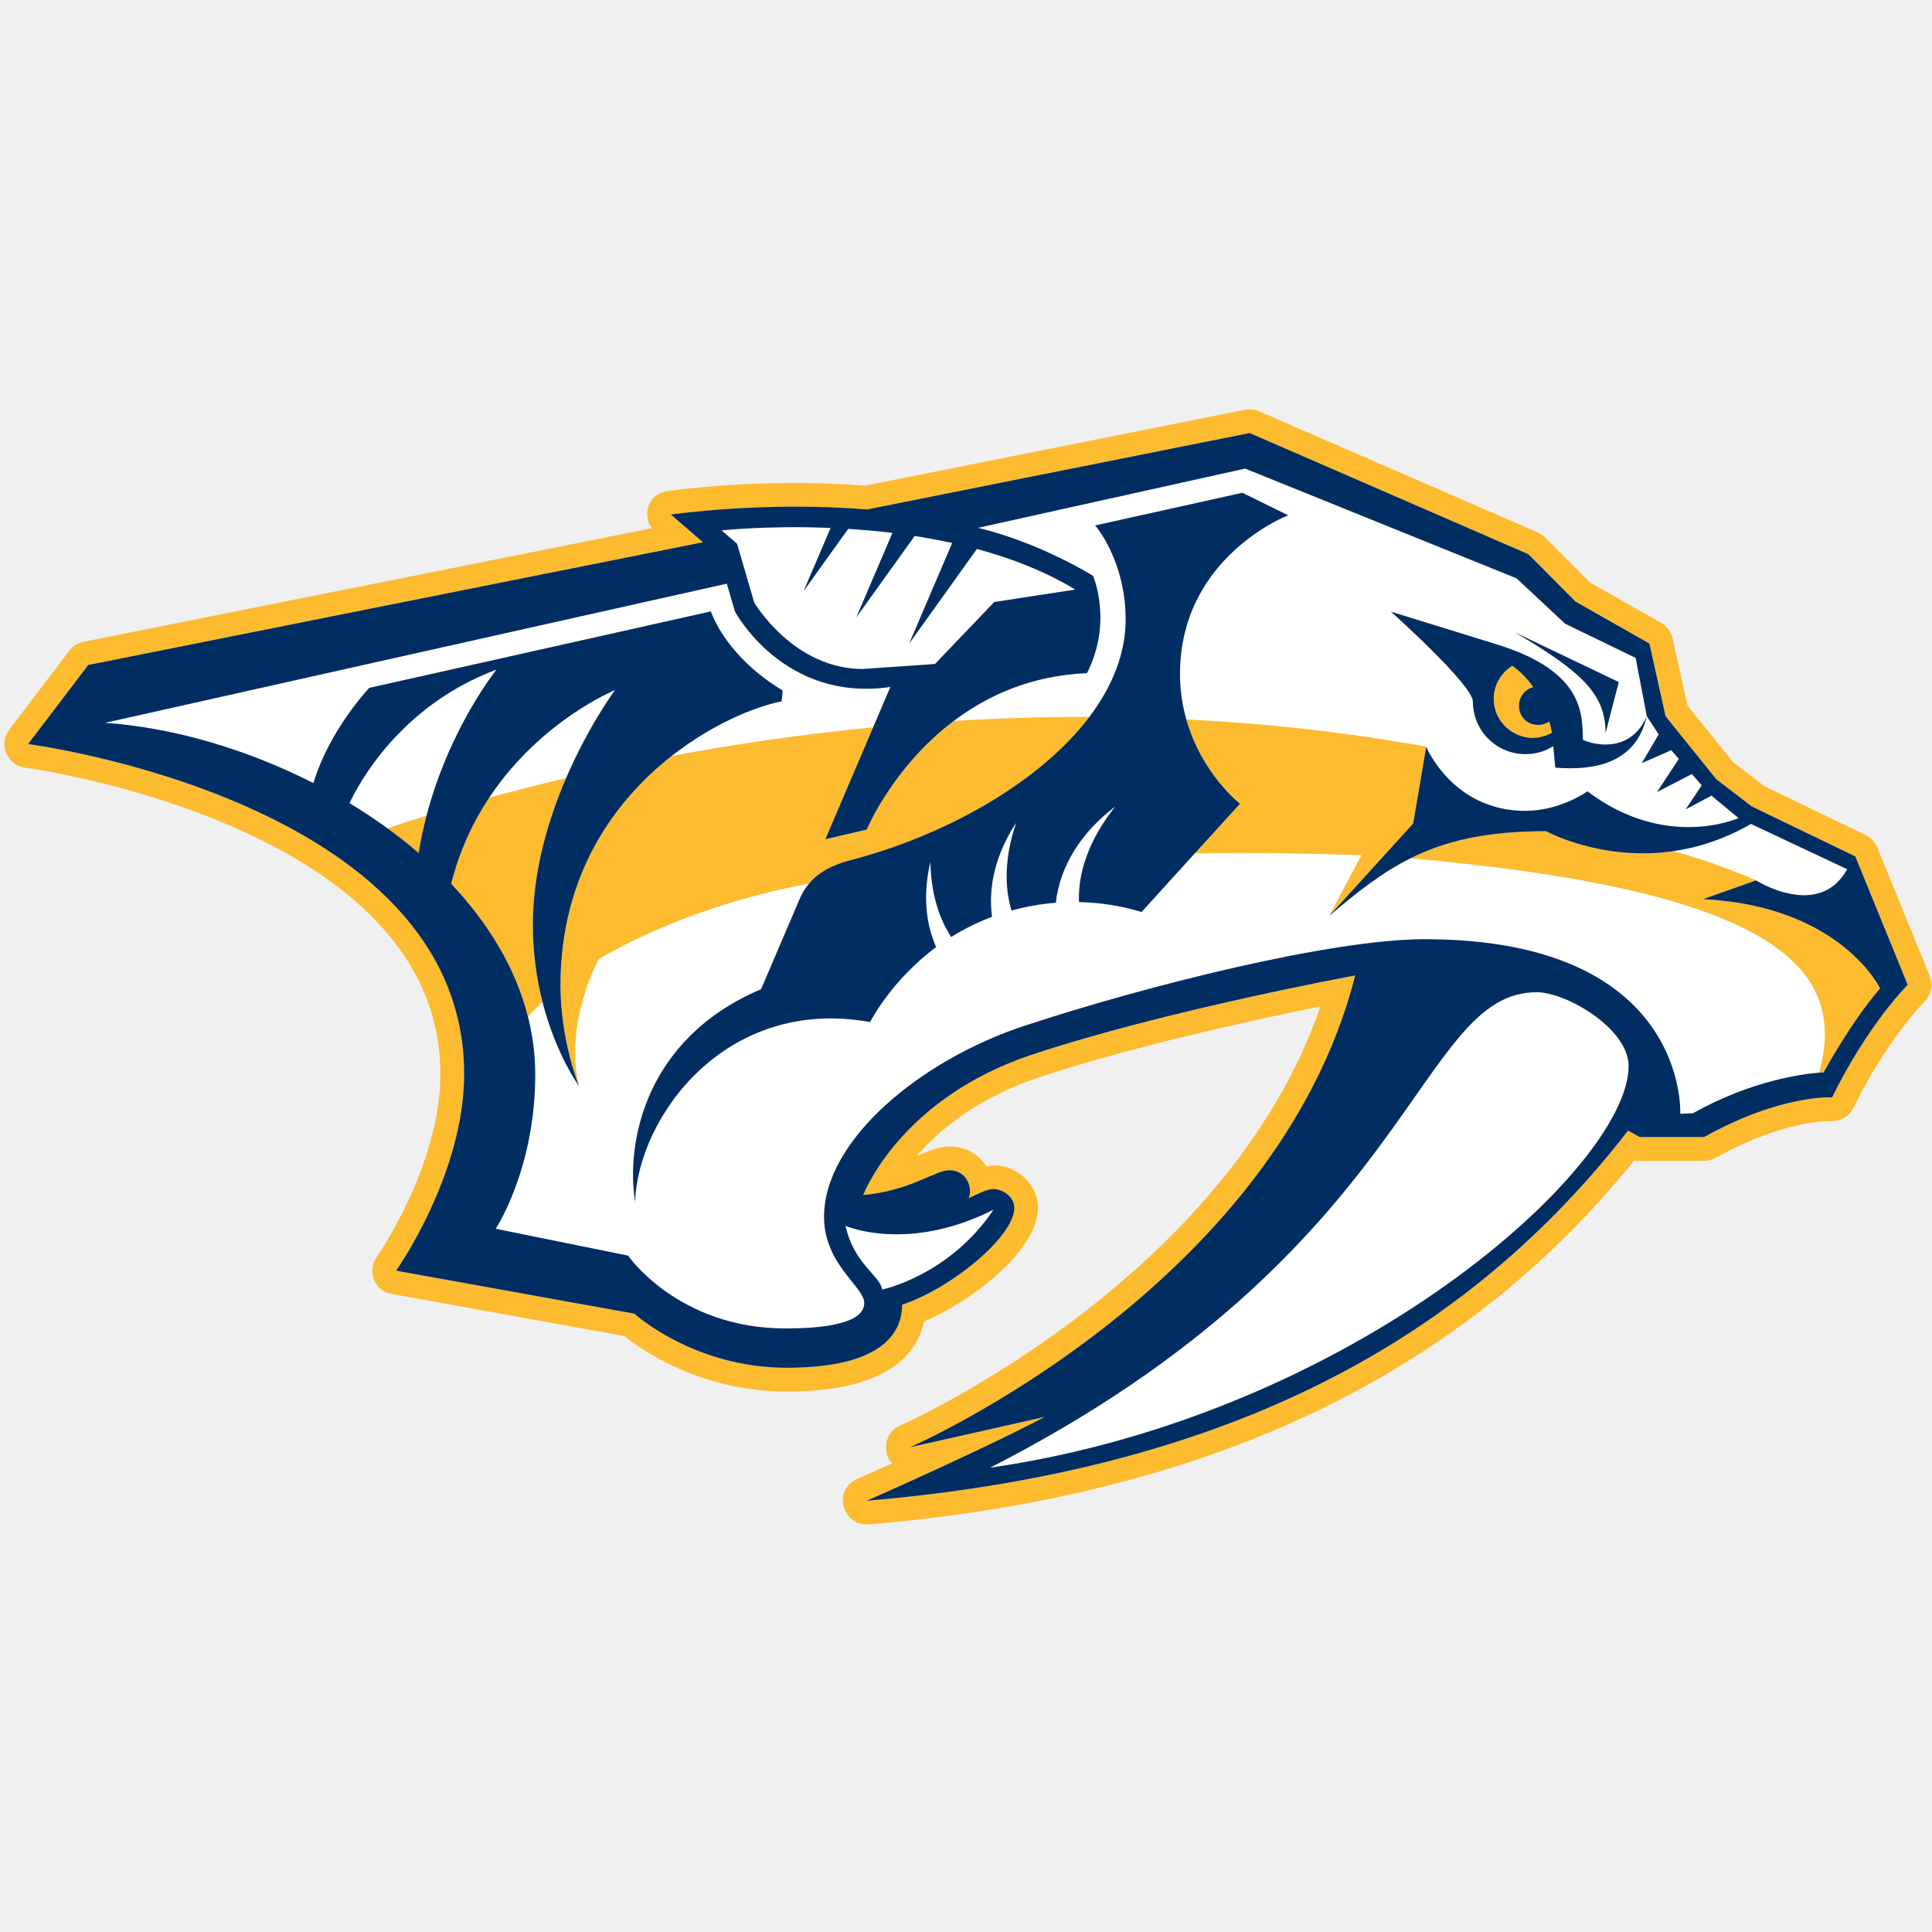
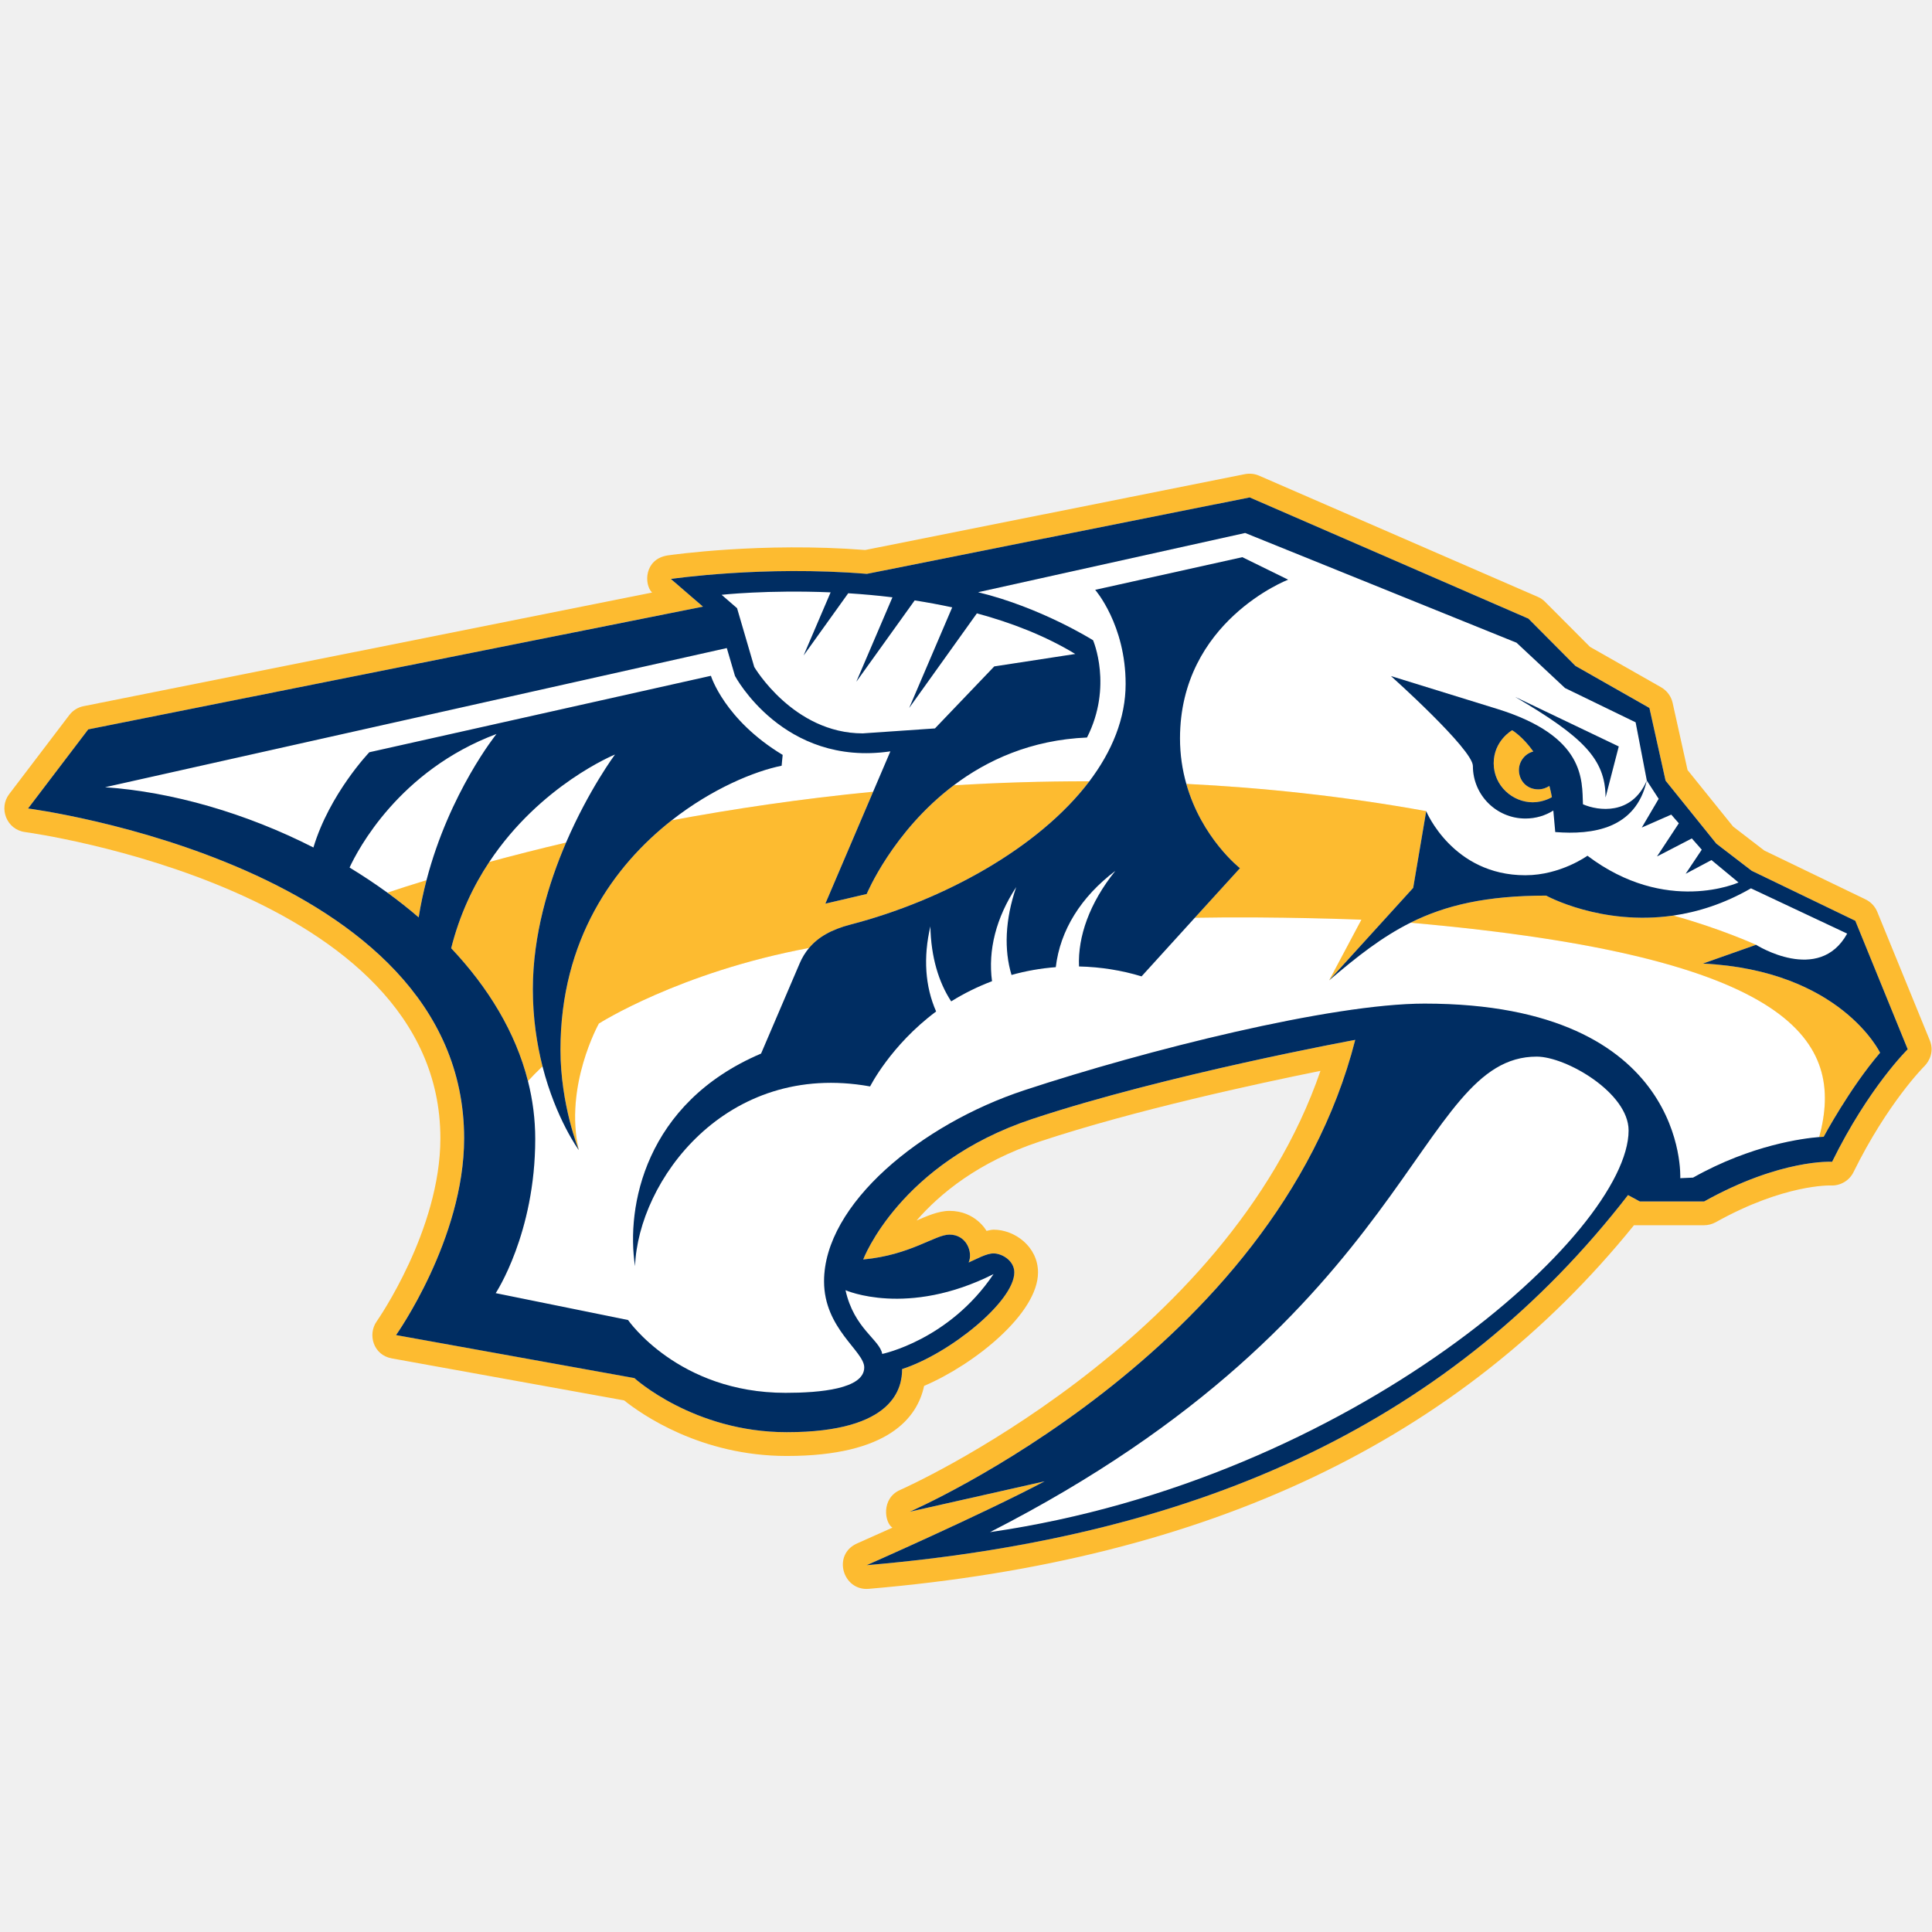
<svg xmlns="http://www.w3.org/2000/svg" width="30px" height="30px" viewBox="0 0 30 30" version="1.1">
  <defs />
  <g id="Page-1" stroke="none" stroke-width="1" fill="none" fill-rule="evenodd">
-     <g id="Artboard-Copy">
-       <g id="predators" transform="translate(0, 6)">
-         <g id="Page-1">
-           <g id="Artboard">
-             <g id="predators" transform="translate(0, 0.287016)">
-               <g id="g236" transform="translate(1.571678, 0.956651)" fill="#FFFFFF">
-                 <path d="M7.978,3.472 C7.978,3.472 6.821,3.941 6.025,5.141 C6.386,5.043 6.785,4.941 7.219,4.839 C7.573,4.017 7.978,3.472 7.978,3.472" id="path244" />
-                 <path d="M24.41,5.973 C25.131,6.171 25.696,6.427 25.696,6.427 C25.696,6.427 26.674,7.046 27.111,6.253 L25.617,5.55 C25.199,5.792 24.789,5.919 24.41,5.973" id="path246" />
-                 <path d="M4.164,3.437 L9.467,2.25 C9.467,2.25 9.677,2.932 10.581,3.479 L10.566,3.647 C10.146,3.731 9.487,4.002 8.858,4.495 C9.805,4.318 10.856,4.161 11.986,4.051 L12.255,3.423 C10.591,3.667 9.841,2.252 9.841,2.252 L9.714,1.82 L0.059,3.98 C1.101,4.052 2.249,4.383 3.295,4.917 C3.545,4.083 4.164,3.437 4.164,3.437" id="path248" />
-                 <path d="M20.33,6.084 C19.886,6.306 19.502,6.609 19.067,6.979 L19.568,6.037 C19.568,6.037 18.246,5.984 16.981,6.008 L16.154,6.917 C15.846,6.823 15.52,6.771 15.183,6.763 C15.164,6.304 15.344,5.78 15.748,5.278 C15.213,5.682 14.889,6.2 14.822,6.774 C14.586,6.792 14.357,6.834 14.135,6.895 C14.019,6.513 14.032,6.042 14.208,5.53 C13.896,6.005 13.768,6.509 13.832,6.992 C13.61,7.076 13.398,7.181 13.198,7.305 C13.003,7.008 12.884,6.612 12.875,6.14 C12.762,6.624 12.794,7.075 12.964,7.462 C12.258,7.989 11.939,8.626 11.939,8.626 C9.695,8.222 8.337,10.099 8.289,11.417 C8.147,10.503 8.439,8.886 10.247,8.116 L10.846,6.714 C10.884,6.625 10.933,6.546 10.992,6.476 C8.976,6.852 7.727,7.65 7.727,7.65 C7.727,7.65 7.184,8.622 7.416,9.616 C7.416,9.616 7.062,9.134 6.853,8.314 C6.761,8.4 6.684,8.48 6.626,8.543 C6.7,8.834 6.739,9.134 6.739,9.442 C6.739,10.911 6.125,11.836 6.125,11.836 L8.181,12.253 C8.181,12.253 8.958,13.384 10.627,13.384 C11.155,13.384 11.849,13.326 11.849,12.989 C11.849,12.735 11.224,12.389 11.224,11.653 C11.224,10.457 12.726,9.215 14.339,8.684 C16.223,8.064 19.1,7.341 20.548,7.341 C24.654,7.341 24.519,10.051 24.519,10.051 L24.718,10.042 C25.632,9.528 26.441,9.431 26.677,9.413 C27.073,7.94 26.322,6.611 20.33,6.084" id="path250" />
-                 <path d="M15.307,3.208 C14.438,3.245 13.756,3.56 13.237,3.951 C13.917,3.91 14.621,3.887 15.343,3.889 C15.696,3.422 15.907,2.911 15.907,2.377 C15.907,1.455 15.435,0.915 15.435,0.915 L17.719,0.408 L18.43,0.757 C18.43,0.757 16.751,1.402 16.751,3.222 C16.751,3.481 16.789,3.716 16.849,3.928 C18.057,3.989 19.306,4.122 20.574,4.352 C20.574,4.352 20.984,5.347 22.114,5.347 C22.66,5.347 23.078,5.044 23.078,5.044 C24.302,5.97 25.424,5.459 25.424,5.459 L25.004,5.111 L24.603,5.324 L24.853,4.95 L24.699,4.776 L24.158,5.055 L24.497,4.541 L24.379,4.405 L23.922,4.606 L24.184,4.16 L24,3.877 C23.828,4.631 23.156,4.721 22.578,4.676 L22.548,4.343 C22.423,4.421 22.274,4.467 22.116,4.467 C21.665,4.467 21.299,4.101 21.299,3.651 C21.299,3.393 20.028,2.255 20.028,2.255 L21.674,2.763 C23.053,3.19 22.993,3.874 23.008,4.245 C23.241,4.347 23.764,4.422 24,3.878 L23.826,2.972 L22.73,2.44 L21.978,1.736 L17.763,0.032 L13.615,0.953 C14.592,1.188 15.401,1.698 15.401,1.698 C15.401,1.698 15.712,2.413 15.307,3.208 L15.307,3.208 L15.307,3.208 Z M23.564,3.347 L23.359,4.14 C23.359,3.54 23.004,3.196 21.954,2.578 L23.564,3.347 L23.564,3.347 L23.564,3.347 Z" id="path252" />
-                 <path d="M3.856,5.228 C4.058,5.35 4.255,5.48 4.444,5.618 C4.616,5.56 4.819,5.494 5.051,5.423 C5.408,4.059 6.139,3.154 6.139,3.154 C4.624,3.72 3.981,4.956 3.856,5.228" id="path254" />
-                 <path d="M10.141,2.114 C10.141,2.114 10.746,3.144 11.826,3.144 L12.947,3.067 L13.868,2.105 L15.125,1.911 C14.659,1.629 14.133,1.425 13.597,1.281 L12.546,2.749 L13.214,1.187 C13.019,1.145 12.824,1.109 12.631,1.079 L11.725,2.342 L12.286,1.032 C12.05,1.003 11.82,0.982 11.6,0.969 L10.907,1.935 L11.326,0.954 C10.347,0.913 9.633,0.992 9.633,0.992 L9.874,1.2 L10.141,2.114 L10.141,2.114 L10.141,2.114 Z" id="path256" />
-                 <path d="M11.557,11.79 C11.69,12.388 12.09,12.557 12.128,12.781 C12.128,12.781 13.167,12.567 13.857,11.54 C12.513,12.216 11.557,11.79 11.557,11.79" id="path258" />
-               </g>
-               <g id="g260" transform="translate(0.068262, 0.068268)">
-                 <path d="M25.221,10.199 C25.221,9.614 24.251,9.052 23.794,9.052 C21.912,9.052 21.938,13.049 15.303,16.436 C20.954,15.62 25.221,11.776 25.221,10.199" id="path268" fill="#FFFFFF" />
-                 <path d="M29.082,6.804 C29.047,6.719 28.983,6.651 28.901,6.611 L27.328,5.852 L26.843,5.479 L26.136,4.602 L25.904,3.558 C25.881,3.456 25.816,3.369 25.726,3.317 L24.621,2.689 L23.925,1.991 C23.893,1.958 23.854,1.931 23.811,1.913 L19.483,0.031 C19.414,0.001 19.338,-0.007 19.264,0.007 L13.367,1.185 C11.761,1.06 10.354,1.261 10.294,1.27 C9.933,1.33 9.931,1.721 10.057,1.846 L1.23,3.61 C1.142,3.627 1.063,3.676 1.008,3.748 L0.074,4.976 C-0.092,5.194 0.033,5.527 0.321,5.565 C0.385,5.574 6.77,6.448 6.77,10.32 C6.77,11.746 5.791,13.149 5.781,13.163 C5.639,13.363 5.725,13.686 6.017,13.738 L9.623,14.39 C9.896,14.608 10.814,15.253 12.149,15.253 C13.73,15.253 14.178,14.654 14.281,14.165 C15.064,13.831 16.05,13.04 16.05,12.403 C16.05,12.005 15.692,11.739 15.359,11.739 C15.321,11.739 15.286,11.752 15.25,11.758 C15.25,11.758 15.082,11.447 14.675,11.447 C14.5,11.447 14.311,11.534 14.164,11.597 C14.525,11.181 15.123,10.686 16.078,10.37 C17.552,9.881 19.473,9.467 20.436,9.273 C18.973,13.524 13.963,15.758 13.91,15.78 C13.612,15.91 13.666,16.288 13.789,16.366 L13.241,16.611 C12.851,16.783 13.017,17.35 13.421,17.316 C18.708,16.867 22.597,15.016 25.304,11.67 L26.394,11.67 C26.457,11.67 26.518,11.653 26.574,11.623 C27.639,11.028 28.355,11.052 28.361,11.053 C28.508,11.059 28.647,10.979 28.712,10.847 C29.24,9.774 29.808,9.205 29.814,9.2 C29.892,9.121 29.968,8.973 29.897,8.798 L29.082,6.804 L29.082,6.804 L29.082,6.804 Z M28.381,10.685 C28.381,10.685 27.586,10.636 26.394,11.301 L25.395,11.301 L25.212,11.201 C22.514,14.682 18.671,16.499 13.39,16.949 C13.39,16.949 15.182,16.16 16.153,15.647 L14.057,16.119 C14.057,16.119 19.735,13.656 20.976,8.792 C20.976,8.792 18.047,9.329 15.962,10.02 C13.899,10.703 13.336,12.202 13.336,12.202 C14.071,12.133 14.45,11.816 14.675,11.816 C14.942,11.816 15.043,12.092 14.972,12.249 C15.096,12.196 15.247,12.107 15.359,12.107 C15.494,12.107 15.681,12.222 15.681,12.403 C15.681,12.852 14.68,13.665 13.94,13.904 C13.94,14.178 13.832,14.884 12.149,14.884 C10.703,14.884 9.783,14.043 9.783,14.043 L6.082,13.375 C6.082,13.375 7.138,11.887 7.138,10.32 C7.138,6.073 0.368,5.199 0.368,5.199 L1.302,3.971 L10.848,2.064 L10.348,1.634 C10.348,1.634 11.787,1.423 13.393,1.556 L19.336,0.369 L23.665,2.251 L24.395,2.985 L25.544,3.637 L25.795,4.767 L26.583,5.744 L27.133,6.167 L28.74,6.943 L29.555,8.937 C29.555,8.937 28.948,9.532 28.381,10.685 L28.381,10.685 L28.381,10.685 Z" id="path270" fill="#FDBB30" />
-               </g>
-               <g id="g272" transform="translate(0.409947, 0.409954)">
-                 <path d="M26.858,6.974 C26.858,6.974 26.293,6.717 25.572,6.52 C24.452,6.68 23.599,6.21 23.599,6.21 C22.67,6.21 22.036,6.359 21.491,6.631 C27.484,7.158 28.235,8.486 27.839,9.959 C27.884,9.956 27.908,9.955 27.908,9.955 C27.908,9.955 28.314,9.199 28.784,8.65 C28.784,8.65 28.174,7.371 26.033,7.265 L26.858,6.974 L26.858,6.974 L26.858,6.974 Z" id="path280" fill="#FDBB30" />
-                 <path d="M8.38,5.386 C7.947,5.488 7.548,5.59 7.187,5.688 C6.939,6.061 6.727,6.505 6.596,7.027 C7.169,7.634 7.596,8.33 7.788,9.09 C7.846,9.027 7.923,8.947 8.015,8.86 C7.927,8.517 7.864,8.115 7.864,7.663 C7.864,6.821 8.107,6.021 8.38,5.386" id="path282" fill="#FDBB30" />
-                 <path d="M21.736,4.898 C20.467,4.668 19.219,4.535 18.011,4.475 C18.249,5.321 18.843,5.783 18.843,5.783 L18.142,6.554 C19.408,6.53 20.73,6.584 20.73,6.584 L20.229,7.526 L21.534,6.091 L21.736,4.898 L21.736,4.898 L21.736,4.898 Z" id="path284" fill="#FDBB30" />
-                 <path d="M13.048,6.185 L12.406,6.335 L13.148,4.597 C12.018,4.707 10.967,4.865 10.02,5.041 C9.126,5.742 8.293,6.893 8.293,8.603 C8.293,9.46 8.578,10.162 8.578,10.162 C8.346,9.169 8.889,8.197 8.889,8.197 C8.889,8.197 10.138,7.399 12.154,7.023 C12.295,6.854 12.501,6.736 12.799,6.659 C14.245,6.283 15.724,5.467 16.505,4.435 C15.783,4.434 15.079,4.456 14.399,4.498 C13.451,5.213 13.048,6.185 13.048,6.185" id="path286" fill="#FDBB30" />
-                 <path d="M6.091,6.548 C6.123,6.347 6.165,6.154 6.213,5.97 C5.981,6.041 5.778,6.107 5.606,6.164 C5.774,6.286 5.936,6.414 6.091,6.548" id="path288" fill="#FDBB30" />
-                 <path d="M23.39,4.761 C23.561,4.761 23.688,4.681 23.688,4.681 C23.677,4.62 23.664,4.563 23.649,4.507 C23.607,4.534 23.547,4.56 23.476,4.56 C23.291,4.56 23.176,4.418 23.176,4.26 C23.176,4.127 23.268,4.006 23.399,3.971 C23.235,3.739 23.071,3.641 23.071,3.641 C23.071,3.641 22.784,3.802 22.784,4.155 C22.784,4.508 23.081,4.761 23.39,4.761" id="path290" fill="#FDBB30" />
-                 <path d="M26.791,5.825 L26.241,5.403 L25.453,4.425 L25.202,3.296 L24.053,2.643 L23.323,1.909 L18.995,0.027 L13.051,1.214 C11.445,1.081 10.007,1.293 10.007,1.293 L10.506,1.723 L0.96,3.629 L0.026,4.857 C0.026,4.857 6.797,5.731 6.797,9.979 C6.797,11.545 5.74,13.034 5.74,13.034 L9.441,13.702 C9.441,13.702 10.361,14.542 11.807,14.542 C13.49,14.542 13.598,13.837 13.598,13.562 C14.338,13.323 15.34,12.51 15.34,12.061 C15.34,11.88 15.152,11.766 15.017,11.766 C14.905,11.766 14.754,11.854 14.631,11.907 C14.701,11.75 14.6,11.474 14.333,11.474 C14.109,11.474 13.73,11.792 12.994,11.86 C12.994,11.86 13.557,10.362 15.62,9.678 C17.705,8.987 20.634,8.45 20.634,8.45 C19.394,13.314 13.716,15.777 13.716,15.777 L15.811,15.305 C14.84,15.818 13.048,16.607 13.048,16.607 C18.329,16.158 22.173,14.34 24.87,10.86 L25.053,10.959 L26.052,10.959 C27.244,10.294 28.039,10.343 28.039,10.343 C28.606,9.19 29.213,8.596 29.213,8.596 L28.399,6.601 L26.791,5.825 L26.791,5.825 L26.791,5.825 Z M12.488,1.501 L12.068,2.482 L12.761,1.515 C12.981,1.529 13.212,1.549 13.448,1.578 L12.887,2.889 L13.793,1.626 C13.986,1.656 14.18,1.692 14.376,1.734 L13.708,3.296 L14.759,1.827 C15.295,1.972 15.821,2.175 16.287,2.458 L15.029,2.651 L14.108,3.614 L12.987,3.691 C11.908,3.691 11.302,2.66 11.302,2.66 L11.035,1.747 L10.795,1.539 C10.795,1.539 11.509,1.46 12.488,1.501 L12.488,1.501 L12.488,1.501 Z M6.091,6.548 C5.936,6.414 5.773,6.286 5.605,6.164 C5.416,6.027 5.22,5.897 5.018,5.774 C5.143,5.503 5.786,4.266 7.3,3.7 C7.3,3.7 6.569,4.605 6.213,5.97 C6.165,6.154 6.123,6.347 6.091,6.548 L6.091,6.548 L6.091,6.548 Z M15.018,12.087 C14.328,13.114 13.289,13.327 13.289,13.327 C13.251,13.104 12.851,12.935 12.719,12.337 C12.719,12.337 13.675,12.763 15.018,12.087 L15.018,12.087 L15.018,12.087 Z M14.962,16.094 C21.596,12.708 21.57,8.71 23.452,8.71 C23.909,8.71 24.879,9.272 24.879,9.857 C24.879,11.435 20.612,15.278 14.962,16.094 L14.962,16.094 L14.962,16.094 Z M28.784,8.65 C28.313,9.199 27.908,9.955 27.908,9.955 C27.908,9.955 27.884,9.956 27.839,9.959 C27.603,9.978 26.794,10.075 25.88,10.589 L25.681,10.598 C25.681,10.598 25.816,7.887 21.71,7.887 C20.262,7.887 17.384,8.61 15.5,9.231 C13.888,9.762 12.386,11.003 12.386,12.199 C12.386,12.936 13.01,13.282 13.01,13.536 C13.01,13.872 12.317,13.931 11.789,13.931 C10.12,13.931 9.342,12.8 9.342,12.8 L7.287,12.383 C7.287,12.383 7.901,11.458 7.901,9.989 C7.901,9.681 7.862,9.381 7.788,9.09 C7.596,8.33 7.169,7.634 6.596,7.027 C6.727,6.505 6.939,6.061 7.187,5.688 C7.983,4.488 9.14,4.019 9.14,4.019 C9.14,4.019 8.734,4.564 8.38,5.386 C8.107,6.021 7.864,6.821 7.864,7.663 C7.864,8.115 7.927,8.517 8.014,8.861 C8.223,9.68 8.578,10.162 8.578,10.162 C8.578,10.162 8.293,9.461 8.293,8.603 C8.293,6.893 9.126,5.742 10.02,5.041 C10.648,4.548 11.307,4.278 11.727,4.193 L11.743,4.025 C10.838,3.479 10.629,2.797 10.629,2.797 L5.325,3.984 C5.325,3.984 4.707,4.63 4.457,5.463 C3.411,4.93 2.263,4.599 1.221,4.527 L10.876,2.366 L11.003,2.799 C11.003,2.799 11.753,4.213 13.416,3.97 L13.148,4.597 L12.406,6.335 L13.048,6.185 C13.048,6.185 13.451,5.213 14.399,4.498 C14.918,4.106 15.6,3.792 16.469,3.755 C16.873,2.96 16.563,2.245 16.563,2.245 C16.563,2.245 15.754,1.735 14.777,1.499 L18.925,0.579 L23.139,2.283 L23.892,2.987 L24.988,3.519 L25.162,4.424 L25.346,4.707 L25.084,5.153 L25.541,4.952 L25.659,5.087 L25.32,5.602 L25.861,5.322 L26.015,5.497 L25.765,5.871 L26.166,5.658 L26.586,6.006 C26.586,6.006 25.464,6.516 24.24,5.591 C24.24,5.591 23.822,5.894 23.275,5.894 C22.146,5.894 21.736,4.899 21.736,4.899 L21.534,6.09 L20.229,7.526 C20.664,7.155 21.048,6.853 21.491,6.631 C22.036,6.359 22.67,6.21 23.599,6.21 C23.599,6.21 24.452,6.681 25.572,6.52 C25.951,6.465 26.361,6.338 26.779,6.097 L28.273,6.8 C27.835,7.593 26.858,6.974 26.858,6.974 L26.033,7.265 C28.173,7.371 28.784,8.65 28.784,8.65 L28.784,8.65 L28.784,8.65 Z" id="path292" fill="#002D62" />
-                 <path d="M24.17,4.792 C24.154,4.42 24.214,3.736 22.835,3.31 L21.189,2.801 C21.189,2.801 22.461,3.939 22.461,4.197 C22.461,4.648 22.826,5.013 23.277,5.013 C23.436,5.013 23.585,4.968 23.71,4.889 L23.74,5.223 C24.318,5.268 24.99,5.178 25.161,4.424 C24.926,4.969 24.403,4.894 24.17,4.792 M23.39,4.761 C23.081,4.761 22.784,4.508 22.784,4.155 C22.784,3.802 23.071,3.642 23.071,3.642 C23.071,3.642 23.235,3.739 23.399,3.972 C23.268,4.006 23.176,4.127 23.176,4.26 C23.176,4.418 23.291,4.56 23.476,4.56 C23.547,4.56 23.607,4.534 23.649,4.507 C23.664,4.563 23.677,4.62 23.688,4.681 C23.688,4.681 23.561,4.761 23.39,4.761" id="path294" fill="#002D62" />
-                 <path d="M24.521,4.686 L24.726,3.894 L23.116,3.124 C24.166,3.742 24.521,4.087 24.521,4.686" id="path296" fill="#002D62" />
-                 <path d="M19.592,1.304 L18.881,0.955 L16.596,1.462 C16.596,1.462 17.069,2.002 17.069,2.923 C17.069,3.458 16.858,3.969 16.505,4.436 C15.724,5.467 14.245,6.283 12.799,6.659 C12.501,6.736 12.295,6.854 12.154,7.022 C12.095,7.093 12.046,7.171 12.008,7.261 L11.408,8.663 C9.601,9.432 9.309,11.049 9.451,11.964 C9.498,10.646 10.857,8.768 13.101,9.173 C13.101,9.173 13.419,8.536 14.126,8.009 C13.955,7.621 13.924,7.171 14.037,6.687 C14.046,7.159 14.165,7.555 14.36,7.852 C14.56,7.728 14.772,7.623 14.994,7.539 C14.929,7.056 15.058,6.552 15.37,6.077 C15.194,6.589 15.181,7.059 15.297,7.442 C15.518,7.38 15.748,7.339 15.984,7.321 C16.052,6.747 16.375,6.229 16.91,5.825 C16.506,6.327 16.325,6.85 16.345,7.31 C16.683,7.318 17.008,7.37 17.316,7.464 L18.143,6.554 L18.844,5.784 C18.844,5.784 18.25,5.321 18.011,4.475 C17.951,4.263 17.913,4.028 17.913,3.769 C17.913,1.949 19.592,1.304 19.592,1.304" id="path302" fill="#002D62" />
+     <g id="predators">
+       <g transform="translate(0, 7)" id="Page-1">
+         <g>
+           <g id="Artboard-Copy">
+             <g id="predators">
+               <g id="Page-1">
+                 <g id="Artboard">
+                   <g id="predators" transform="translate(0, 0.287016)">
+                     <g id="g236" transform="translate(1.571678, 0.956651)" fill="#FFFFFF">
+                       <path d="M7.978,3.472 C7.978,3.472 6.821,3.941 6.025,5.141 C6.386,5.043 6.785,4.941 7.219,4.839 C7.573,4.017 7.978,3.472 7.978,3.472" id="path244" />
+                       <path d="M24.41,5.973 C25.131,6.171 25.696,6.427 25.696,6.427 C25.696,6.427 26.674,7.046 27.111,6.253 L25.617,5.55 C25.199,5.792 24.789,5.919 24.41,5.973" id="path246" />
+                       <path d="M4.164,3.437 L9.467,2.25 C9.467,2.25 9.677,2.932 10.581,3.479 L10.566,3.647 C10.146,3.731 9.487,4.002 8.858,4.495 C9.805,4.318 10.856,4.161 11.986,4.051 L12.255,3.423 C10.591,3.667 9.841,2.252 9.841,2.252 L9.714,1.82 L0.059,3.98 C1.101,4.052 2.249,4.383 3.295,4.917 C3.545,4.083 4.164,3.437 4.164,3.437" id="path248" />
+                       <path d="M20.33,6.084 C19.886,6.306 19.502,6.609 19.067,6.979 L19.568,6.037 C19.568,6.037 18.246,5.984 16.981,6.008 L16.154,6.917 C15.846,6.823 15.52,6.771 15.183,6.763 C15.164,6.304 15.344,5.78 15.748,5.278 C15.213,5.682 14.889,6.2 14.822,6.774 C14.586,6.792 14.357,6.834 14.135,6.895 C14.019,6.513 14.032,6.042 14.208,5.53 C13.896,6.005 13.768,6.509 13.832,6.992 C13.61,7.076 13.398,7.181 13.198,7.305 C13.003,7.008 12.884,6.612 12.875,6.14 C12.762,6.624 12.794,7.075 12.964,7.462 C12.258,7.989 11.939,8.626 11.939,8.626 C9.695,8.222 8.337,10.099 8.289,11.417 C8.147,10.503 8.439,8.886 10.247,8.116 L10.846,6.714 C10.884,6.625 10.933,6.546 10.992,6.476 C8.976,6.852 7.727,7.65 7.727,7.65 C7.727,7.65 7.184,8.622 7.416,9.616 C7.416,9.616 7.062,9.134 6.853,8.314 C6.761,8.4 6.684,8.48 6.626,8.543 C6.7,8.834 6.739,9.134 6.739,9.442 C6.739,10.911 6.125,11.836 6.125,11.836 L8.181,12.253 C8.181,12.253 8.958,13.384 10.627,13.384 C11.155,13.384 11.849,13.326 11.849,12.989 C11.849,12.735 11.224,12.389 11.224,11.653 C11.224,10.457 12.726,9.215 14.339,8.684 C16.223,8.064 19.1,7.341 20.548,7.341 C24.654,7.341 24.519,10.051 24.519,10.051 L24.718,10.042 C25.632,9.528 26.441,9.431 26.677,9.413 C27.073,7.94 26.322,6.611 20.33,6.084" id="path250" />
+                       <path d="M15.307,3.208 C14.438,3.245 13.756,3.56 13.237,3.951 C13.917,3.91 14.621,3.887 15.343,3.889 C15.696,3.422 15.907,2.911 15.907,2.377 C15.907,1.455 15.435,0.915 15.435,0.915 L17.719,0.408 L18.43,0.757 C18.43,0.757 16.751,1.402 16.751,3.222 C16.751,3.481 16.789,3.716 16.849,3.928 C18.057,3.989 19.306,4.122 20.574,4.352 C20.574,4.352 20.984,5.347 22.114,5.347 C22.66,5.347 23.078,5.044 23.078,5.044 C24.302,5.97 25.424,5.459 25.424,5.459 L25.004,5.111 L24.603,5.324 L24.853,4.95 L24.699,4.776 L24.158,5.055 L24.497,4.541 L24.379,4.405 L23.922,4.606 L24.184,4.16 L24,3.877 C23.828,4.631 23.156,4.721 22.578,4.676 L22.548,4.343 C22.423,4.421 22.274,4.467 22.116,4.467 C21.665,4.467 21.299,4.101 21.299,3.651 C21.299,3.393 20.028,2.255 20.028,2.255 L21.674,2.763 C23.053,3.19 22.993,3.874 23.008,4.245 C23.241,4.347 23.764,4.422 24,3.878 L23.826,2.972 L22.73,2.44 L21.978,1.736 L17.763,0.032 L13.615,0.953 C14.592,1.188 15.401,1.698 15.401,1.698 C15.401,1.698 15.712,2.413 15.307,3.208 L15.307,3.208 L15.307,3.208 Z M23.564,3.347 L23.359,4.14 C23.359,3.54 23.004,3.196 21.954,2.578 L23.564,3.347 L23.564,3.347 L23.564,3.347 Z" id="path252" />
+                       <path d="M3.856,5.228 C4.058,5.35 4.255,5.48 4.444,5.618 C4.616,5.56 4.819,5.494 5.051,5.423 C5.408,4.059 6.139,3.154 6.139,3.154 C4.624,3.72 3.981,4.956 3.856,5.228" id="path254" />
+                       <path d="M10.141,2.114 C10.141,2.114 10.746,3.144 11.826,3.144 L12.947,3.067 L13.868,2.105 L15.125,1.911 C14.659,1.629 14.133,1.425 13.597,1.281 L12.546,2.749 L13.214,1.187 C13.019,1.145 12.824,1.109 12.631,1.079 L11.725,2.342 L12.286,1.032 C12.05,1.003 11.82,0.982 11.6,0.969 L10.907,1.935 L11.326,0.954 C10.347,0.913 9.633,0.992 9.633,0.992 L9.874,1.2 L10.141,2.114 L10.141,2.114 L10.141,2.114 Z" id="path256" />
+                       <path d="M11.557,11.79 C11.69,12.388 12.09,12.557 12.128,12.781 C12.128,12.781 13.167,12.567 13.857,11.54 C12.513,12.216 11.557,11.79 11.557,11.79" id="path258" />
+                     </g>
+                     <g id="g260" transform="translate(0.068262, 0.068268)">
+                       <path d="M25.221,10.199 C25.221,9.614 24.251,9.052 23.794,9.052 C21.912,9.052 21.938,13.049 15.303,16.436 C20.954,15.62 25.221,11.776 25.221,10.199" id="path268" fill="#FFFFFF" />
+                       <path d="M29.082,6.804 C29.047,6.719 28.983,6.651 28.901,6.611 L27.328,5.852 L26.843,5.479 L26.136,4.602 L25.904,3.558 C25.881,3.456 25.816,3.369 25.726,3.317 L24.621,2.689 L23.925,1.991 C23.893,1.958 23.854,1.931 23.811,1.913 L19.483,0.031 C19.414,0.001 19.338,-0.007 19.264,0.007 L13.367,1.185 C11.761,1.06 10.354,1.261 10.294,1.27 C9.933,1.33 9.931,1.721 10.057,1.846 L1.23,3.61 C1.142,3.627 1.063,3.676 1.008,3.748 L0.074,4.976 C-0.092,5.194 0.033,5.527 0.321,5.565 C0.385,5.574 6.77,6.448 6.77,10.32 C6.77,11.746 5.791,13.149 5.781,13.163 C5.639,13.363 5.725,13.686 6.017,13.738 L9.623,14.39 C9.896,14.608 10.814,15.253 12.149,15.253 C13.73,15.253 14.178,14.654 14.281,14.165 C15.064,13.831 16.05,13.04 16.05,12.403 C16.05,12.005 15.692,11.739 15.359,11.739 C15.321,11.739 15.286,11.752 15.25,11.758 C15.25,11.758 15.082,11.447 14.675,11.447 C14.5,11.447 14.311,11.534 14.164,11.597 C14.525,11.181 15.123,10.686 16.078,10.37 C17.552,9.881 19.473,9.467 20.436,9.273 C18.973,13.524 13.963,15.758 13.91,15.78 C13.612,15.91 13.666,16.288 13.789,16.366 L13.241,16.611 C12.851,16.783 13.017,17.35 13.421,17.316 C18.708,16.867 22.597,15.016 25.304,11.67 L26.394,11.67 C26.457,11.67 26.518,11.653 26.574,11.623 C27.639,11.028 28.355,11.052 28.361,11.053 C28.508,11.059 28.647,10.979 28.712,10.847 C29.24,9.774 29.808,9.205 29.814,9.2 C29.892,9.121 29.968,8.973 29.897,8.798 L29.082,6.804 L29.082,6.804 L29.082,6.804 Z M28.381,10.685 C28.381,10.685 27.586,10.636 26.394,11.301 L25.395,11.301 L25.212,11.201 C22.514,14.682 18.671,16.499 13.39,16.949 C13.39,16.949 15.182,16.16 16.153,15.647 L14.057,16.119 C14.057,16.119 19.735,13.656 20.976,8.792 C20.976,8.792 18.047,9.329 15.962,10.02 C13.899,10.703 13.336,12.202 13.336,12.202 C14.071,12.133 14.45,11.816 14.675,11.816 C14.942,11.816 15.043,12.092 14.972,12.249 C15.096,12.196 15.247,12.107 15.359,12.107 C15.494,12.107 15.681,12.222 15.681,12.403 C15.681,12.852 14.68,13.665 13.94,13.904 C13.94,14.178 13.832,14.884 12.149,14.884 C10.703,14.884 9.783,14.043 9.783,14.043 L6.082,13.375 C6.082,13.375 7.138,11.887 7.138,10.32 C7.138,6.073 0.368,5.199 0.368,5.199 L1.302,3.971 L10.848,2.064 L10.348,1.634 C10.348,1.634 11.787,1.423 13.393,1.556 L19.336,0.369 L23.665,2.251 L24.395,2.985 L25.544,3.637 L25.795,4.767 L26.583,5.744 L27.133,6.167 L28.74,6.943 L29.555,8.937 C29.555,8.937 28.948,9.532 28.381,10.685 L28.381,10.685 L28.381,10.685 Z" id="path270" fill="#FDBB30" />
+                     </g>
+                     <g id="g272" transform="translate(0.409947, 0.409954)">
+                       <path d="M26.858,6.974 C26.858,6.974 26.293,6.717 25.572,6.52 C24.452,6.68 23.599,6.21 23.599,6.21 C22.67,6.21 22.036,6.359 21.491,6.631 C27.484,7.158 28.235,8.486 27.839,9.959 C27.884,9.956 27.908,9.955 27.908,9.955 C27.908,9.955 28.314,9.199 28.784,8.65 C28.784,8.65 28.174,7.371 26.033,7.265 L26.858,6.974 L26.858,6.974 L26.858,6.974 Z" id="path280" fill="#FDBB30" />
+                       <path d="M8.38,5.386 C7.947,5.488 7.548,5.59 7.187,5.688 C6.939,6.061 6.727,6.505 6.596,7.027 C7.169,7.634 7.596,8.33 7.788,9.09 C7.846,9.027 7.923,8.947 8.015,8.86 C7.927,8.517 7.864,8.115 7.864,7.663 C7.864,6.821 8.107,6.021 8.38,5.386" id="path282" fill="#FDBB30" />
+                       <path d="M21.736,4.898 C20.467,4.668 19.219,4.535 18.011,4.475 C18.249,5.321 18.843,5.783 18.843,5.783 L18.142,6.554 C19.408,6.53 20.73,6.584 20.73,6.584 L20.229,7.526 L21.534,6.091 L21.736,4.898 L21.736,4.898 L21.736,4.898 Z" id="path284" fill="#FDBB30" />
+                       <path d="M13.048,6.185 L12.406,6.335 L13.148,4.597 C12.018,4.707 10.967,4.865 10.02,5.041 C9.126,5.742 8.293,6.893 8.293,8.603 C8.293,9.46 8.578,10.162 8.578,10.162 C8.346,9.169 8.889,8.197 8.889,8.197 C8.889,8.197 10.138,7.399 12.154,7.023 C12.295,6.854 12.501,6.736 12.799,6.659 C14.245,6.283 15.724,5.467 16.505,4.435 C15.783,4.434 15.079,4.456 14.399,4.498 C13.451,5.213 13.048,6.185 13.048,6.185" id="path286" fill="#FDBB30" />
+                       <path d="M6.091,6.548 C6.123,6.347 6.165,6.154 6.213,5.97 C5.981,6.041 5.778,6.107 5.606,6.164 C5.774,6.286 5.936,6.414 6.091,6.548" id="path288" fill="#FDBB30" />
+                       <path d="M23.39,4.761 C23.561,4.761 23.688,4.681 23.688,4.681 C23.677,4.62 23.664,4.563 23.649,4.507 C23.607,4.534 23.547,4.56 23.476,4.56 C23.291,4.56 23.176,4.418 23.176,4.26 C23.176,4.127 23.268,4.006 23.399,3.971 C23.235,3.739 23.071,3.641 23.071,3.641 C23.071,3.641 22.784,3.802 22.784,4.155 C22.784,4.508 23.081,4.761 23.39,4.761" id="path290" fill="#FDBB30" />
+                       <path d="M26.791,5.825 L26.241,5.403 L25.453,4.425 L25.202,3.296 L24.053,2.643 L23.323,1.909 L18.995,0.027 L13.051,1.214 C11.445,1.081 10.007,1.293 10.007,1.293 L10.506,1.723 L0.96,3.629 L0.026,4.857 C0.026,4.857 6.797,5.731 6.797,9.979 C6.797,11.545 5.74,13.034 5.74,13.034 L9.441,13.702 C9.441,13.702 10.361,14.542 11.807,14.542 C13.49,14.542 13.598,13.837 13.598,13.562 C14.338,13.323 15.34,12.51 15.34,12.061 C15.34,11.88 15.152,11.766 15.017,11.766 C14.905,11.766 14.754,11.854 14.631,11.907 C14.701,11.75 14.6,11.474 14.333,11.474 C14.109,11.474 13.73,11.792 12.994,11.86 C12.994,11.86 13.557,10.362 15.62,9.678 C17.705,8.987 20.634,8.45 20.634,8.45 C19.394,13.314 13.716,15.777 13.716,15.777 L15.811,15.305 C14.84,15.818 13.048,16.607 13.048,16.607 C18.329,16.158 22.173,14.34 24.87,10.86 L25.053,10.959 L26.052,10.959 C27.244,10.294 28.039,10.343 28.039,10.343 C28.606,9.19 29.213,8.596 29.213,8.596 L28.399,6.601 L26.791,5.825 L26.791,5.825 L26.791,5.825 Z M12.488,1.501 L12.068,2.482 L12.761,1.515 C12.981,1.529 13.212,1.549 13.448,1.578 L12.887,2.889 L13.793,1.626 C13.986,1.656 14.18,1.692 14.376,1.734 L13.708,3.296 L14.759,1.827 C15.295,1.972 15.821,2.175 16.287,2.458 L15.029,2.651 L14.108,3.614 L12.987,3.691 C11.908,3.691 11.302,2.66 11.302,2.66 L11.035,1.747 L10.795,1.539 C10.795,1.539 11.509,1.46 12.488,1.501 L12.488,1.501 L12.488,1.501 Z M6.091,6.548 C5.936,6.414 5.773,6.286 5.605,6.164 C5.416,6.027 5.22,5.897 5.018,5.774 C5.143,5.503 5.786,4.266 7.3,3.7 C7.3,3.7 6.569,4.605 6.213,5.97 C6.165,6.154 6.123,6.347 6.091,6.548 L6.091,6.548 L6.091,6.548 Z M15.018,12.087 C14.328,13.114 13.289,13.327 13.289,13.327 C13.251,13.104 12.851,12.935 12.719,12.337 C12.719,12.337 13.675,12.763 15.018,12.087 L15.018,12.087 L15.018,12.087 Z M14.962,16.094 C21.596,12.708 21.57,8.71 23.452,8.71 C23.909,8.71 24.879,9.272 24.879,9.857 C24.879,11.435 20.612,15.278 14.962,16.094 L14.962,16.094 L14.962,16.094 Z M28.784,8.65 C28.313,9.199 27.908,9.955 27.908,9.955 C27.908,9.955 27.884,9.956 27.839,9.959 C27.603,9.978 26.794,10.075 25.88,10.589 L25.681,10.598 C25.681,10.598 25.816,7.887 21.71,7.887 C20.262,7.887 17.384,8.61 15.5,9.231 C13.888,9.762 12.386,11.003 12.386,12.199 C12.386,12.936 13.01,13.282 13.01,13.536 C13.01,13.872 12.317,13.931 11.789,13.931 C10.12,13.931 9.342,12.8 9.342,12.8 L7.287,12.383 C7.287,12.383 7.901,11.458 7.901,9.989 C7.901,9.681 7.862,9.381 7.788,9.09 C7.596,8.33 7.169,7.634 6.596,7.027 C6.727,6.505 6.939,6.061 7.187,5.688 C7.983,4.488 9.14,4.019 9.14,4.019 C9.14,4.019 8.734,4.564 8.38,5.386 C8.107,6.021 7.864,6.821 7.864,7.663 C7.864,8.115 7.927,8.517 8.014,8.861 C8.223,9.68 8.578,10.162 8.578,10.162 C8.578,10.162 8.293,9.461 8.293,8.603 C8.293,6.893 9.126,5.742 10.02,5.041 C10.648,4.548 11.307,4.278 11.727,4.193 L11.743,4.025 C10.838,3.479 10.629,2.797 10.629,2.797 L5.325,3.984 C5.325,3.984 4.707,4.63 4.457,5.463 C3.411,4.93 2.263,4.599 1.221,4.527 L10.876,2.366 L11.003,2.799 C11.003,2.799 11.753,4.213 13.416,3.97 L13.148,4.597 L12.406,6.335 L13.048,6.185 C13.048,6.185 13.451,5.213 14.399,4.498 C14.918,4.106 15.6,3.792 16.469,3.755 C16.873,2.96 16.563,2.245 16.563,2.245 C16.563,2.245 15.754,1.735 14.777,1.499 L18.925,0.579 L23.139,2.283 L23.892,2.987 L24.988,3.519 L25.162,4.424 L25.346,4.707 L25.084,5.153 L25.541,4.952 L25.659,5.087 L25.32,5.602 L25.861,5.322 L26.015,5.497 L25.765,5.871 L26.166,5.658 L26.586,6.006 C26.586,6.006 25.464,6.516 24.24,5.591 C24.24,5.591 23.822,5.894 23.275,5.894 C22.146,5.894 21.736,4.899 21.736,4.899 L21.534,6.09 L20.229,7.526 C20.664,7.155 21.048,6.853 21.491,6.631 C22.036,6.359 22.67,6.21 23.599,6.21 C23.599,6.21 24.452,6.681 25.572,6.52 C25.951,6.465 26.361,6.338 26.779,6.097 L28.273,6.8 C27.835,7.593 26.858,6.974 26.858,6.974 L26.033,7.265 C28.173,7.371 28.784,8.65 28.784,8.65 L28.784,8.65 L28.784,8.65 Z" id="path292" fill="#002D62" />
+                       <path d="M24.17,4.792 C24.154,4.42 24.214,3.736 22.835,3.31 L21.189,2.801 C21.189,2.801 22.461,3.939 22.461,4.197 C22.461,4.648 22.826,5.013 23.277,5.013 C23.436,5.013 23.585,4.968 23.71,4.889 L23.74,5.223 C24.318,5.268 24.99,5.178 25.161,4.424 C24.926,4.969 24.403,4.894 24.17,4.792 M23.39,4.761 C23.081,4.761 22.784,4.508 22.784,4.155 C22.784,3.802 23.071,3.642 23.071,3.642 C23.071,3.642 23.235,3.739 23.399,3.972 C23.268,4.006 23.176,4.127 23.176,4.26 C23.176,4.418 23.291,4.56 23.476,4.56 C23.547,4.56 23.607,4.534 23.649,4.507 C23.664,4.563 23.677,4.62 23.688,4.681 C23.688,4.681 23.561,4.761 23.39,4.761" id="path294" fill="#002D62" />
+                       <path d="M24.521,4.686 L24.726,3.894 L23.116,3.124 C24.166,3.742 24.521,4.087 24.521,4.686" id="path296" fill="#002D62" />
+                       <path d="M19.592,1.304 L18.881,0.955 L16.596,1.462 C16.596,1.462 17.069,2.002 17.069,2.923 C17.069,3.458 16.858,3.969 16.505,4.436 C15.724,5.467 14.245,6.283 12.799,6.659 C12.501,6.736 12.295,6.854 12.154,7.022 C12.095,7.093 12.046,7.171 12.008,7.261 L11.408,8.663 C9.601,9.432 9.309,11.049 9.451,11.964 C9.498,10.646 10.857,8.768 13.101,9.173 C13.101,9.173 13.419,8.536 14.126,8.009 C13.955,7.621 13.924,7.171 14.037,6.687 C14.046,7.159 14.165,7.555 14.36,7.852 C14.56,7.728 14.772,7.623 14.994,7.539 C14.929,7.056 15.058,6.552 15.37,6.077 C15.194,6.589 15.181,7.059 15.297,7.442 C15.518,7.38 15.748,7.339 15.984,7.321 C16.052,6.747 16.375,6.229 16.91,5.825 C16.506,6.327 16.325,6.85 16.345,7.31 C16.683,7.318 17.008,7.37 17.316,7.464 L18.143,6.554 L18.844,5.784 C18.844,5.784 18.25,5.321 18.011,4.475 C17.951,4.263 17.913,4.028 17.913,3.769 C17.913,1.949 19.592,1.304 19.592,1.304" id="path302" fill="#002D62" />
+                     </g>
+                   </g>
+                 </g>
              </g>
            </g>
          </g>
        </g>
      </g>
    </g>
  </g>
</svg>
